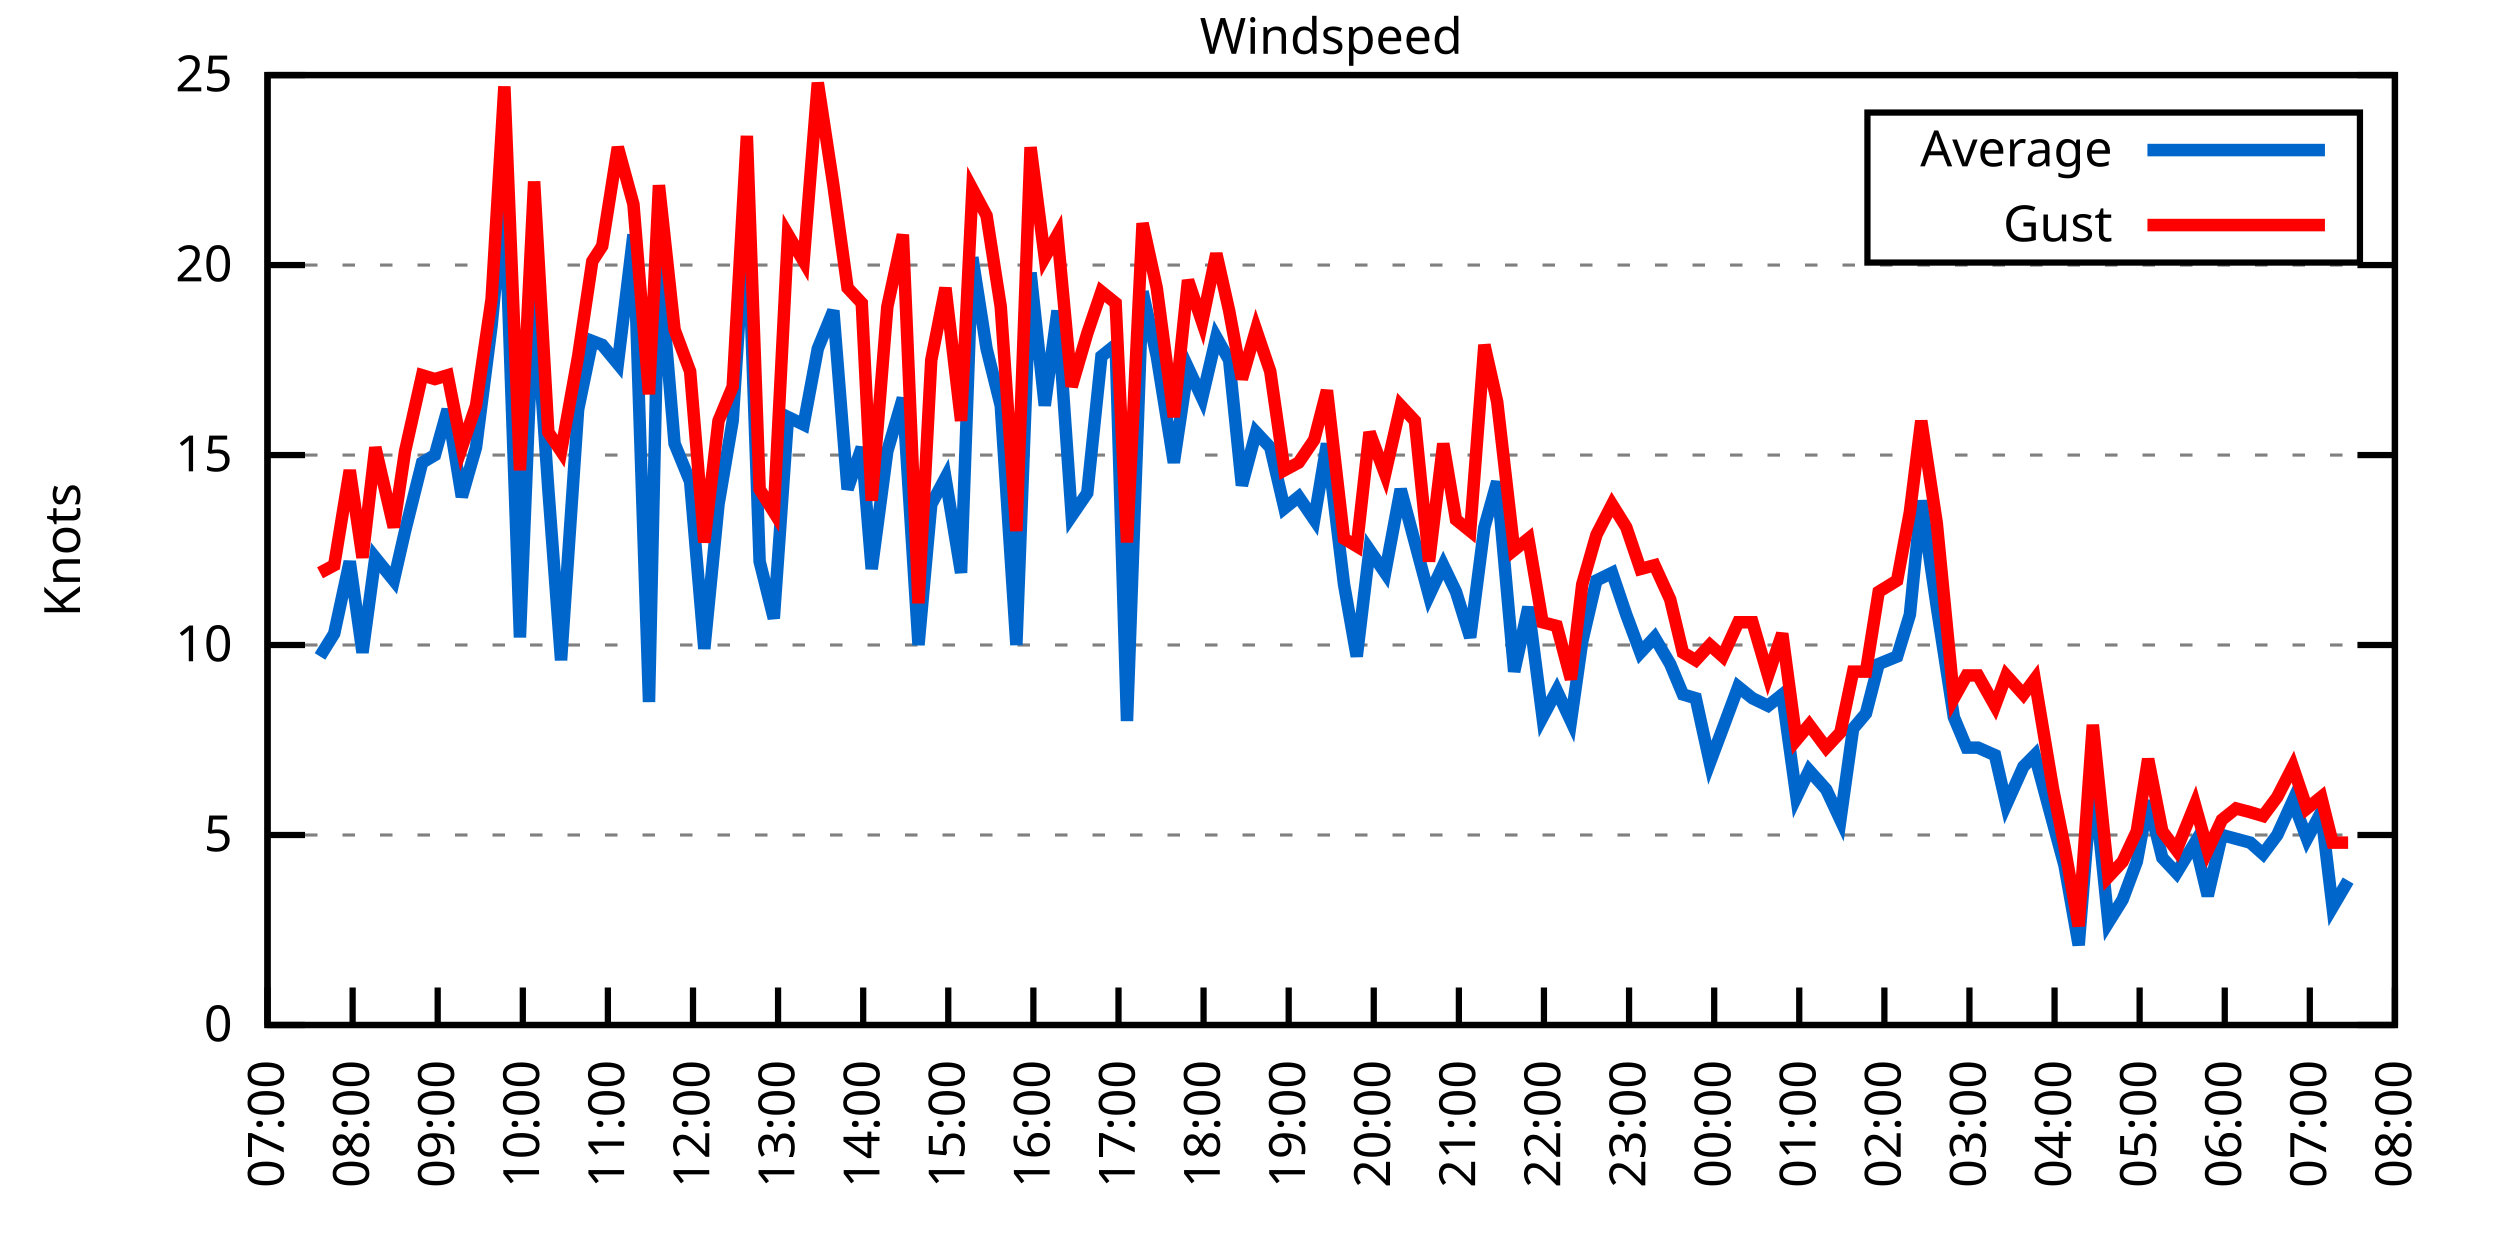
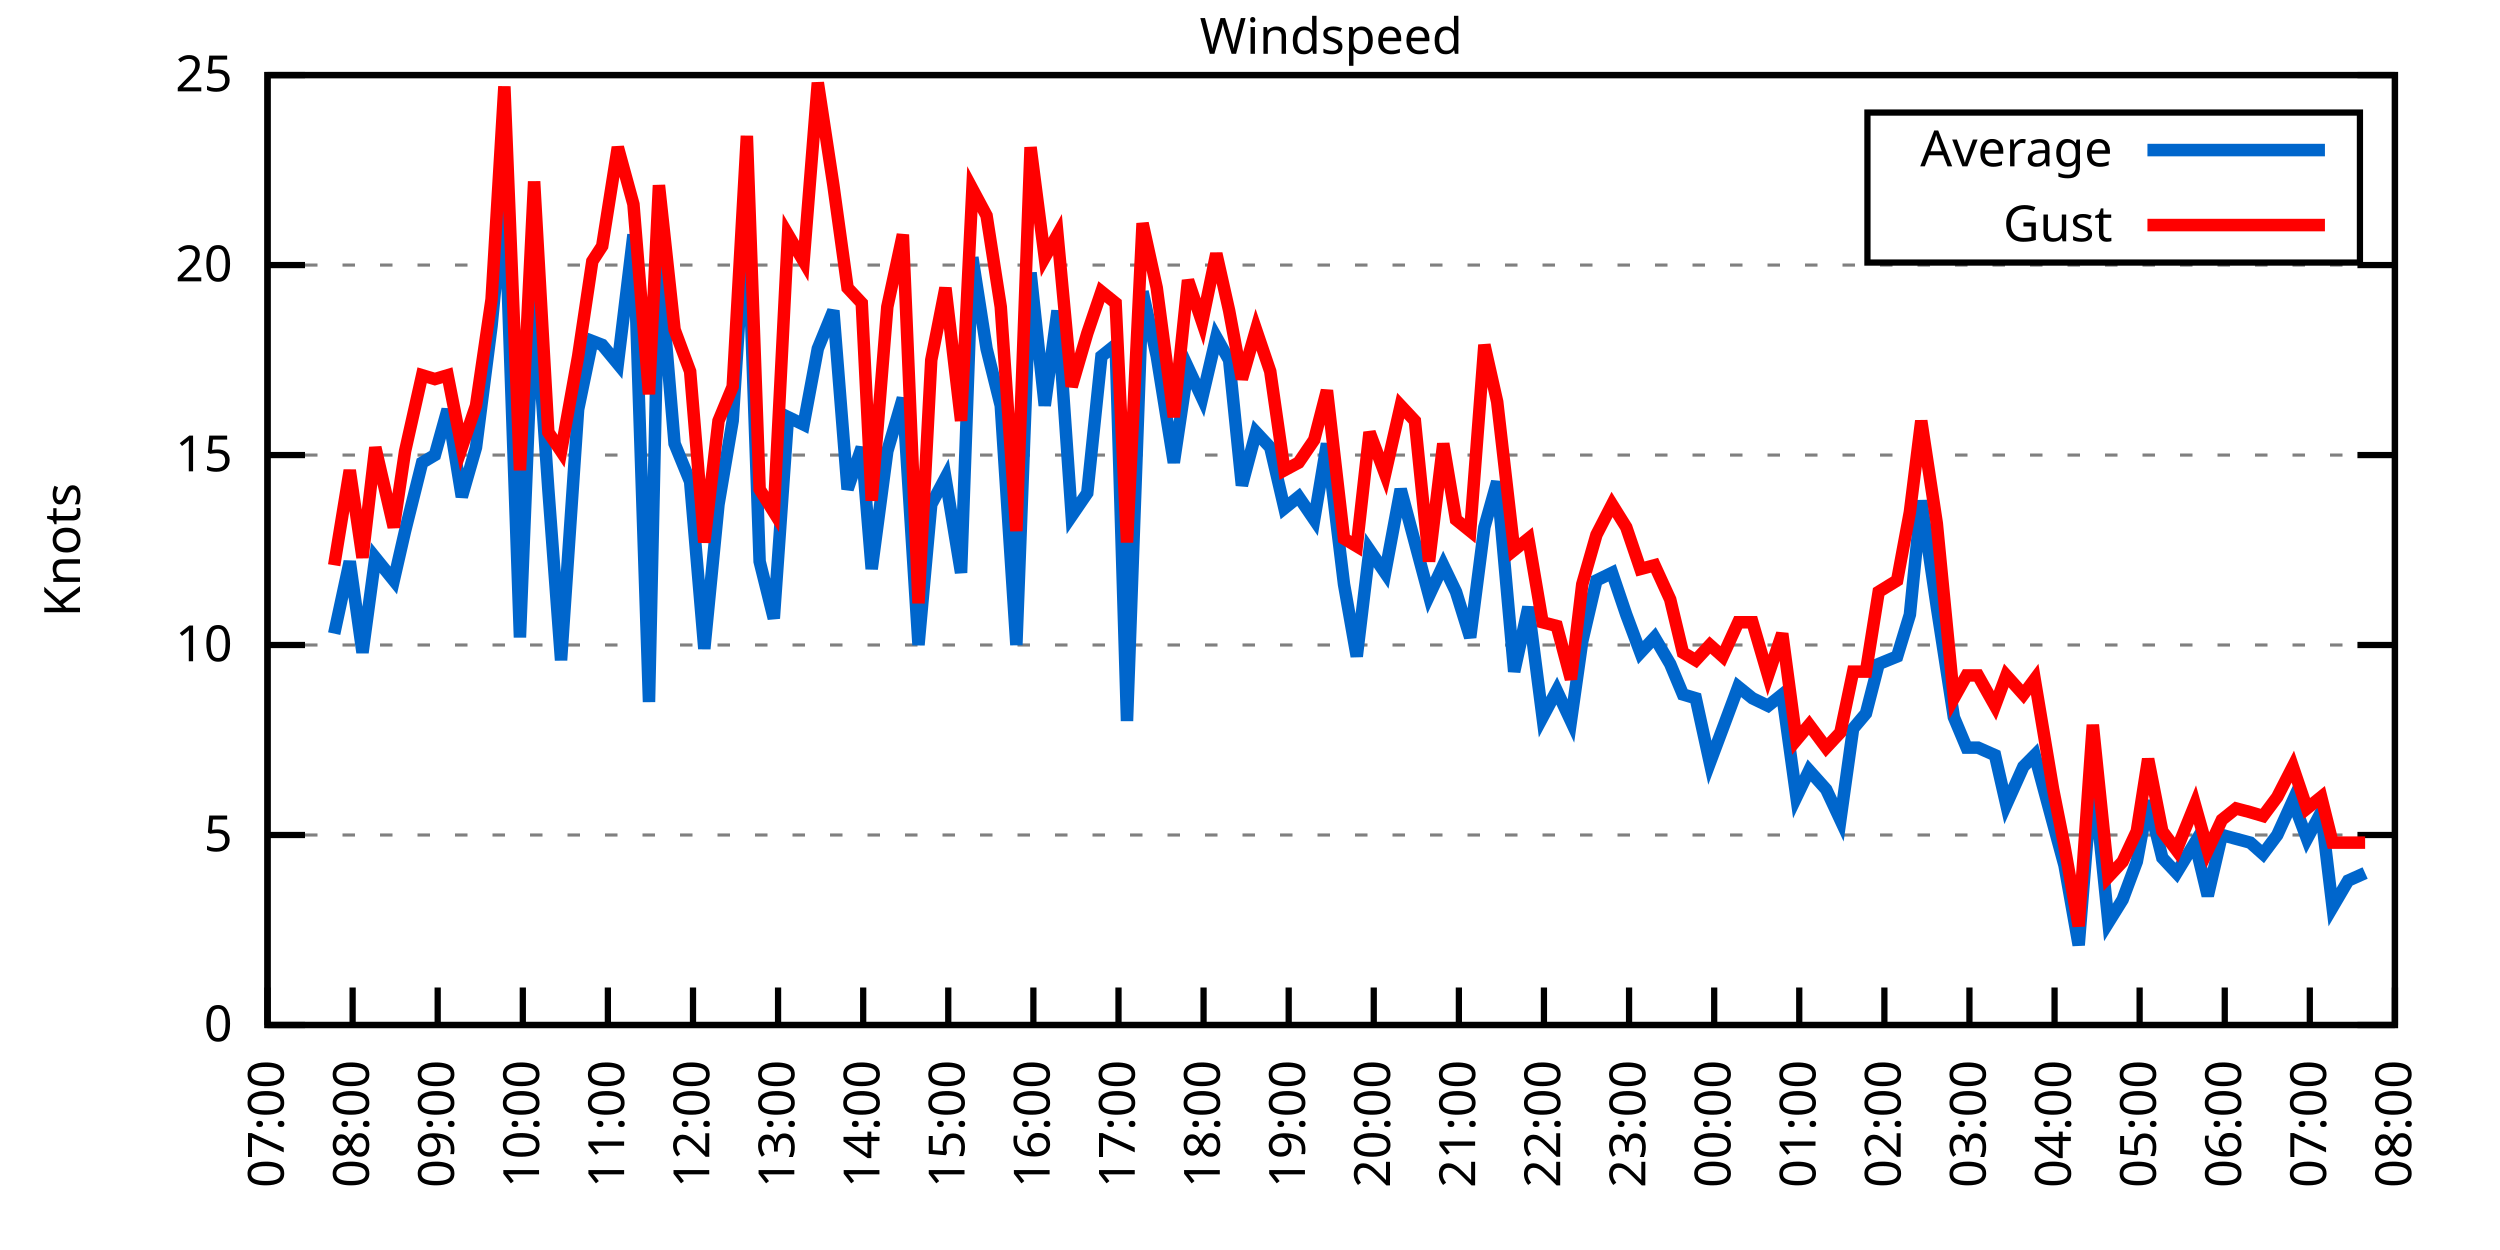
<svg xmlns="http://www.w3.org/2000/svg" xmlns:xlink="http://www.w3.org/1999/xlink" width="400" height="200" viewBox="0 0 400 200">
  <g id="gnuplot_canvas">
    <rect x="0" y="0" width="400" height="200" fill="none" />
    <defs>
      <circle id="gpDot" r="0.5" stroke-width="0.5" stroke="currentColor" />
      <path id="gpPt0" stroke-width="0.333" stroke="currentColor" d="M-1,0 h2 M0,-1 v2" />
      <path id="gpPt1" stroke-width="0.333" stroke="currentColor" d="M-1,-1 L1,1 M1,-1 L-1,1" />
      <path id="gpPt2" stroke-width="0.333" stroke="currentColor" d="M-1,0 L1,0 M0,-1 L0,1 M-1,-1 L1,1 M-1,1 L1,-1" />
      <rect id="gpPt3" stroke-width="0.333" stroke="currentColor" x="-1" y="-1" width="2" height="2" />
      <rect id="gpPt4" stroke-width="0.333" stroke="currentColor" fill="currentColor" x="-1" y="-1" width="2" height="2" />
      <circle id="gpPt5" stroke-width="0.333" stroke="currentColor" cx="0" cy="0" r="1" />
      <use xlink:href="#gpPt5" id="gpPt6" fill="currentColor" stroke="none" />
      <path id="gpPt7" stroke-width="0.333" stroke="currentColor" d="M0,-1.33 L-1.33,0.67 L1.33,0.67 z" />
      <use xlink:href="#gpPt7" id="gpPt8" fill="currentColor" stroke="none" />
      <use xlink:href="#gpPt7" id="gpPt9" stroke="currentColor" transform="rotate(180)" />
      <use xlink:href="#gpPt9" id="gpPt10" fill="currentColor" stroke="none" />
      <use xlink:href="#gpPt3" id="gpPt11" stroke="currentColor" transform="rotate(45)" />
      <use xlink:href="#gpPt11" id="gpPt12" fill="currentColor" stroke="none" />
      <path id="gpPt13" stroke-width="0.333" stroke="currentColor" d="M0,1.330 L1.265,0.411 L0.782,-1.067 L-0.782,-1.076 L-1.265,0.411 z" />
      <use xlink:href="#gpPt13" id="gpPt14" fill="currentColor" stroke="none" />
      <filter id="textbox" filterUnits="objectBoundingBox" x="0" y="0" height="1" width="1">
        <feFlood flood-color="white" flood-opacity="1" result="bgnd" />
        <feComposite in="SourceGraphic" in2="bgnd" operator="atop" />
      </filter>
      <filter id="greybox" filterUnits="objectBoundingBox" x="0" y="0" height="1" width="1">
        <feFlood flood-color="lightgrey" flood-opacity="1" result="grey" />
        <feComposite in="SourceGraphic" in2="grey" operator="atop" />
      </filter>
    </defs>
    <g fill="none" color="white" stroke="currentColor" stroke-width="1.00" stroke-linecap="butt" stroke-linejoin="miter">
</g>
    <g fill="none" color="black" stroke="currentColor" stroke-width="1.00" stroke-linecap="butt" stroke-linejoin="miter">
      <g stroke="none" shape-rendering="crispEdges">
        <polygon fill="rgb(255, 255, 255)" points="42.80,164.00 383.18,164.00 383.18,12.02 42.80,12.02 " />
      </g>
    </g>
    <g fill="none" color="black" stroke="currentColor" stroke-width="1.00" stroke-linecap="butt" stroke-linejoin="miter">
</g>
    <g fill="none" color="black" stroke="black" stroke-width="0.50" stroke-linecap="butt" stroke-linejoin="miter">
</g>
    <g fill="none" color="gray" stroke="currentColor" stroke-width="0.50" stroke-linecap="butt" stroke-linejoin="miter">
      <path stroke="gray" stroke-dasharray="2,4" class="gridline" d="M42.80,164.00 L383.19,164.00  " />
    </g>
    <g fill="none" color="gray" stroke="gray" stroke-width="1.00" stroke-linecap="butt" stroke-linejoin="miter">
</g>
    <g fill="none" color="black" stroke="currentColor" stroke-width="1.00" stroke-linecap="butt" stroke-linejoin="miter">
      <path stroke="black" d="M42.80,164.00 L48.80,164.00 M383.19,164.00 L377.19,164.00  " />
      <g transform="translate(37.20,166.60)" stroke="none" fill="black" font-family="Sans" font-size="8.00" text-anchor="end">
        <text>
          <tspan font-family="Sans"> 0</tspan>
        </text>
      </g>
    </g>
    <g fill="none" color="black" stroke="currentColor" stroke-width="1.00" stroke-linecap="butt" stroke-linejoin="miter">
</g>
    <g fill="none" color="black" stroke="black" stroke-width="0.50" stroke-linecap="butt" stroke-linejoin="miter">
</g>
    <g fill="none" color="gray" stroke="currentColor" stroke-width="0.50" stroke-linecap="butt" stroke-linejoin="miter">
      <path stroke="gray" stroke-dasharray="2,4" class="gridline" d="M42.80,133.60 L383.19,133.60  " />
    </g>
    <g fill="none" color="gray" stroke="gray" stroke-width="1.00" stroke-linecap="butt" stroke-linejoin="miter">
</g>
    <g fill="none" color="black" stroke="currentColor" stroke-width="1.00" stroke-linecap="butt" stroke-linejoin="miter">
      <path stroke="black" d="M42.80,133.60 L48.80,133.60 M383.19,133.60 L377.19,133.60  " />
      <g transform="translate(37.20,136.20)" stroke="none" fill="black" font-family="Sans" font-size="8.00" text-anchor="end">
        <text>
          <tspan font-family="Sans"> 5</tspan>
        </text>
      </g>
    </g>
    <g fill="none" color="black" stroke="currentColor" stroke-width="1.00" stroke-linecap="butt" stroke-linejoin="miter">
</g>
    <g fill="none" color="black" stroke="black" stroke-width="0.50" stroke-linecap="butt" stroke-linejoin="miter">
</g>
    <g fill="none" color="gray" stroke="currentColor" stroke-width="0.50" stroke-linecap="butt" stroke-linejoin="miter">
      <path stroke="gray" stroke-dasharray="2,4" class="gridline" d="M42.80,103.20 L383.19,103.20  " />
    </g>
    <g fill="none" color="gray" stroke="gray" stroke-width="1.00" stroke-linecap="butt" stroke-linejoin="miter">
</g>
    <g fill="none" color="black" stroke="currentColor" stroke-width="1.00" stroke-linecap="butt" stroke-linejoin="miter">
      <path stroke="black" d="M42.80,103.20 L48.80,103.20 M383.19,103.20 L377.19,103.20  " />
      <g transform="translate(37.20,105.80)" stroke="none" fill="black" font-family="Sans" font-size="8.00" text-anchor="end">
        <text>
          <tspan font-family="Sans"> 10</tspan>
        </text>
      </g>
    </g>
    <g fill="none" color="black" stroke="currentColor" stroke-width="1.00" stroke-linecap="butt" stroke-linejoin="miter">
</g>
    <g fill="none" color="black" stroke="black" stroke-width="0.50" stroke-linecap="butt" stroke-linejoin="miter">
</g>
    <g fill="none" color="gray" stroke="currentColor" stroke-width="0.50" stroke-linecap="butt" stroke-linejoin="miter">
      <path stroke="gray" stroke-dasharray="2,4" class="gridline" d="M42.80,72.81 L383.19,72.81  " />
    </g>
    <g fill="none" color="gray" stroke="gray" stroke-width="1.00" stroke-linecap="butt" stroke-linejoin="miter">
</g>
    <g fill="none" color="black" stroke="currentColor" stroke-width="1.00" stroke-linecap="butt" stroke-linejoin="miter">
      <path stroke="black" d="M42.80,72.81 L48.80,72.81 M383.19,72.81 L377.19,72.81  " />
      <g transform="translate(37.20,75.41)" stroke="none" fill="black" font-family="Sans" font-size="8.00" text-anchor="end">
        <text>
          <tspan font-family="Sans"> 15</tspan>
        </text>
      </g>
    </g>
    <g fill="none" color="black" stroke="currentColor" stroke-width="1.00" stroke-linecap="butt" stroke-linejoin="miter">
</g>
    <g fill="none" color="black" stroke="black" stroke-width="0.50" stroke-linecap="butt" stroke-linejoin="miter">
</g>
    <g fill="none" color="gray" stroke="currentColor" stroke-width="0.50" stroke-linecap="butt" stroke-linejoin="miter">
      <path stroke="gray" stroke-dasharray="2,4" class="gridline" d="M42.80,42.41 L383.19,42.41  " />
    </g>
    <g fill="none" color="gray" stroke="gray" stroke-width="1.00" stroke-linecap="butt" stroke-linejoin="miter">
</g>
    <g fill="none" color="black" stroke="currentColor" stroke-width="1.00" stroke-linecap="butt" stroke-linejoin="miter">
      <path stroke="black" d="M42.80,42.41 L48.80,42.41 M383.19,42.41 L377.19,42.41  " />
      <g transform="translate(37.20,45.01)" stroke="none" fill="black" font-family="Sans" font-size="8.00" text-anchor="end">
        <text>
          <tspan font-family="Sans"> 20</tspan>
        </text>
      </g>
    </g>
    <g fill="none" color="black" stroke="currentColor" stroke-width="1.00" stroke-linecap="butt" stroke-linejoin="miter">
</g>
    <g fill="none" color="black" stroke="black" stroke-width="0.50" stroke-linecap="butt" stroke-linejoin="miter">
</g>
    <g fill="none" color="gray" stroke="currentColor" stroke-width="0.50" stroke-linecap="butt" stroke-linejoin="miter">
      <path stroke="gray" stroke-dasharray="2,4" class="gridline" d="M42.80,12.01 L383.19,12.01  " />
    </g>
    <g fill="none" color="gray" stroke="gray" stroke-width="1.00" stroke-linecap="butt" stroke-linejoin="miter">
</g>
    <g fill="none" color="black" stroke="currentColor" stroke-width="1.00" stroke-linecap="butt" stroke-linejoin="miter">
      <path stroke="black" d="M42.80,12.01 L48.80,12.01 M383.19,12.01 L377.19,12.01  " />
      <g transform="translate(37.20,14.61)" stroke="none" fill="black" font-family="Sans" font-size="8.00" text-anchor="end">
        <text>
          <tspan font-family="Sans"> 25</tspan>
        </text>
      </g>
    </g>
    <g fill="none" color="black" stroke="currentColor" stroke-width="1.00" stroke-linecap="butt" stroke-linejoin="miter">
      <path stroke="black" d="M42.80,164.00 L42.80,158.00  " />
      <g transform="translate(45.40,169.60) rotate(270.00)" stroke="none" fill="black" font-family="Sans" font-size="8.00" text-anchor="end">
        <text>
          <tspan font-family="Sans">07:00</tspan>
        </text>
      </g>
    </g>
    <g fill="none" color="black" stroke="currentColor" stroke-width="1.00" stroke-linecap="butt" stroke-linejoin="miter">
      <path stroke="black" d="M56.42,164.00 L56.42,158.00  " />
      <g transform="translate(59.02,169.60) rotate(270.00)" stroke="none" fill="black" font-family="Sans" font-size="8.00" text-anchor="end">
        <text>
          <tspan font-family="Sans">08:00</tspan>
        </text>
      </g>
    </g>
    <g fill="none" color="black" stroke="currentColor" stroke-width="1.00" stroke-linecap="butt" stroke-linejoin="miter">
      <path stroke="black" d="M70.03,164.00 L70.03,158.00  " />
      <g transform="translate(72.63,169.60) rotate(270.00)" stroke="none" fill="black" font-family="Sans" font-size="8.00" text-anchor="end">
        <text>
          <tspan font-family="Sans">09:00</tspan>
        </text>
      </g>
    </g>
    <g fill="none" color="black" stroke="currentColor" stroke-width="1.00" stroke-linecap="butt" stroke-linejoin="miter">
      <path stroke="black" d="M83.65,164.00 L83.65,158.00  " />
      <g transform="translate(86.25,169.60) rotate(270.00)" stroke="none" fill="black" font-family="Sans" font-size="8.00" text-anchor="end">
        <text>
          <tspan font-family="Sans">10:00</tspan>
        </text>
      </g>
    </g>
    <g fill="none" color="black" stroke="currentColor" stroke-width="1.00" stroke-linecap="butt" stroke-linejoin="miter">
      <path stroke="black" d="M97.26,164.00 L97.26,158.00  " />
      <g transform="translate(99.86,169.60) rotate(270.00)" stroke="none" fill="black" font-family="Sans" font-size="8.00" text-anchor="end">
        <text>
          <tspan font-family="Sans">11:00</tspan>
        </text>
      </g>
    </g>
    <g fill="none" color="black" stroke="currentColor" stroke-width="1.00" stroke-linecap="butt" stroke-linejoin="miter">
      <path stroke="black" d="M110.88,164.00 L110.88,158.00  " />
      <g transform="translate(113.48,169.60) rotate(270.00)" stroke="none" fill="black" font-family="Sans" font-size="8.00" text-anchor="end">
        <text>
          <tspan font-family="Sans">12:00</tspan>
        </text>
      </g>
    </g>
    <g fill="none" color="black" stroke="currentColor" stroke-width="1.00" stroke-linecap="butt" stroke-linejoin="miter">
      <path stroke="black" d="M124.49,164.00 L124.49,158.00  " />
      <g transform="translate(127.09,169.60) rotate(270.00)" stroke="none" fill="black" font-family="Sans" font-size="8.00" text-anchor="end">
        <text>
          <tspan font-family="Sans">13:00</tspan>
        </text>
      </g>
    </g>
    <g fill="none" color="black" stroke="currentColor" stroke-width="1.00" stroke-linecap="butt" stroke-linejoin="miter">
      <path stroke="black" d="M138.11,164.00 L138.11,158.00  " />
      <g transform="translate(140.71,169.60) rotate(270.00)" stroke="none" fill="black" font-family="Sans" font-size="8.00" text-anchor="end">
        <text>
          <tspan font-family="Sans">14:00</tspan>
        </text>
      </g>
    </g>
    <g fill="none" color="black" stroke="currentColor" stroke-width="1.00" stroke-linecap="butt" stroke-linejoin="miter">
      <path stroke="black" d="M151.72,164.00 L151.72,158.00  " />
      <g transform="translate(154.32,169.60) rotate(270.00)" stroke="none" fill="black" font-family="Sans" font-size="8.00" text-anchor="end">
        <text>
          <tspan font-family="Sans">15:00</tspan>
        </text>
      </g>
    </g>
    <g fill="none" color="black" stroke="currentColor" stroke-width="1.00" stroke-linecap="butt" stroke-linejoin="miter">
      <path stroke="black" d="M165.34,164.00 L165.34,158.00  " />
      <g transform="translate(167.94,169.60) rotate(270.00)" stroke="none" fill="black" font-family="Sans" font-size="8.00" text-anchor="end">
        <text>
          <tspan font-family="Sans">16:00</tspan>
        </text>
      </g>
    </g>
    <g fill="none" color="black" stroke="currentColor" stroke-width="1.00" stroke-linecap="butt" stroke-linejoin="miter">
      <path stroke="black" d="M178.96,164.00 L178.96,158.00  " />
      <g transform="translate(181.56,169.60) rotate(270.00)" stroke="none" fill="black" font-family="Sans" font-size="8.00" text-anchor="end">
        <text>
          <tspan font-family="Sans">17:00</tspan>
        </text>
      </g>
    </g>
    <g fill="none" color="black" stroke="currentColor" stroke-width="1.00" stroke-linecap="butt" stroke-linejoin="miter">
      <path stroke="black" d="M192.57,164.00 L192.57,158.00  " />
      <g transform="translate(195.17,169.60) rotate(270.00)" stroke="none" fill="black" font-family="Sans" font-size="8.00" text-anchor="end">
        <text>
          <tspan font-family="Sans">18:00</tspan>
        </text>
      </g>
    </g>
    <g fill="none" color="black" stroke="currentColor" stroke-width="1.00" stroke-linecap="butt" stroke-linejoin="miter">
      <path stroke="black" d="M206.19,164.00 L206.19,158.00  " />
      <g transform="translate(208.79,169.60) rotate(270.00)" stroke="none" fill="black" font-family="Sans" font-size="8.00" text-anchor="end">
        <text>
          <tspan font-family="Sans">19:00</tspan>
        </text>
      </g>
    </g>
    <g fill="none" color="black" stroke="currentColor" stroke-width="1.00" stroke-linecap="butt" stroke-linejoin="miter">
      <path stroke="black" d="M219.80,164.00 L219.80,158.00  " />
      <g transform="translate(222.40,169.60) rotate(270.00)" stroke="none" fill="black" font-family="Sans" font-size="8.00" text-anchor="end">
        <text>
          <tspan font-family="Sans">20:00</tspan>
        </text>
      </g>
    </g>
    <g fill="none" color="black" stroke="currentColor" stroke-width="1.00" stroke-linecap="butt" stroke-linejoin="miter">
      <path stroke="black" d="M233.42,164.00 L233.42,158.00  " />
      <g transform="translate(236.02,169.60) rotate(270.00)" stroke="none" fill="black" font-family="Sans" font-size="8.00" text-anchor="end">
        <text>
          <tspan font-family="Sans">21:00</tspan>
        </text>
      </g>
    </g>
    <g fill="none" color="black" stroke="currentColor" stroke-width="1.00" stroke-linecap="butt" stroke-linejoin="miter">
      <path stroke="black" d="M247.03,164.00 L247.03,158.00  " />
      <g transform="translate(249.63,169.60) rotate(270.00)" stroke="none" fill="black" font-family="Sans" font-size="8.00" text-anchor="end">
        <text>
          <tspan font-family="Sans">22:00</tspan>
        </text>
      </g>
    </g>
    <g fill="none" color="black" stroke="currentColor" stroke-width="1.00" stroke-linecap="butt" stroke-linejoin="miter">
      <path stroke="black" d="M260.65,164.00 L260.65,158.00  " />
      <g transform="translate(263.25,169.60) rotate(270.00)" stroke="none" fill="black" font-family="Sans" font-size="8.00" text-anchor="end">
        <text>
          <tspan font-family="Sans">23:00</tspan>
        </text>
      </g>
    </g>
    <g fill="none" color="black" stroke="currentColor" stroke-width="1.00" stroke-linecap="butt" stroke-linejoin="miter">
      <path stroke="black" d="M274.27,164.00 L274.27,158.00  " />
      <g transform="translate(276.87,169.60) rotate(270.00)" stroke="none" fill="black" font-family="Sans" font-size="8.00" text-anchor="end">
        <text>
          <tspan font-family="Sans">00:00</tspan>
        </text>
      </g>
    </g>
    <g fill="none" color="black" stroke="currentColor" stroke-width="1.00" stroke-linecap="butt" stroke-linejoin="miter">
      <path stroke="black" d="M287.88,164.00 L287.88,158.00  " />
      <g transform="translate(290.48,169.60) rotate(270.00)" stroke="none" fill="black" font-family="Sans" font-size="8.00" text-anchor="end">
        <text>
          <tspan font-family="Sans">01:00</tspan>
        </text>
      </g>
    </g>
    <g fill="none" color="black" stroke="currentColor" stroke-width="1.00" stroke-linecap="butt" stroke-linejoin="miter">
      <path stroke="black" d="M301.50,164.00 L301.50,158.00  " />
      <g transform="translate(304.10,169.60) rotate(270.00)" stroke="none" fill="black" font-family="Sans" font-size="8.00" text-anchor="end">
        <text>
          <tspan font-family="Sans">02:00</tspan>
        </text>
      </g>
    </g>
    <g fill="none" color="black" stroke="currentColor" stroke-width="1.00" stroke-linecap="butt" stroke-linejoin="miter">
      <path stroke="black" d="M315.11,164.00 L315.11,158.00  " />
      <g transform="translate(317.71,169.60) rotate(270.00)" stroke="none" fill="black" font-family="Sans" font-size="8.00" text-anchor="end">
        <text>
          <tspan font-family="Sans">03:00</tspan>
        </text>
      </g>
    </g>
    <g fill="none" color="black" stroke="currentColor" stroke-width="1.00" stroke-linecap="butt" stroke-linejoin="miter">
      <path stroke="black" d="M328.73,164.00 L328.73,158.00  " />
      <g transform="translate(331.33,169.60) rotate(270.00)" stroke="none" fill="black" font-family="Sans" font-size="8.00" text-anchor="end">
        <text>
          <tspan font-family="Sans">04:00</tspan>
        </text>
      </g>
    </g>
    <g fill="none" color="black" stroke="currentColor" stroke-width="1.00" stroke-linecap="butt" stroke-linejoin="miter">
      <path stroke="black" d="M342.34,164.00 L342.34,158.00  " />
      <g transform="translate(344.94,169.60) rotate(270.00)" stroke="none" fill="black" font-family="Sans" font-size="8.00" text-anchor="end">
        <text>
          <tspan font-family="Sans">05:00</tspan>
        </text>
      </g>
    </g>
    <g fill="none" color="black" stroke="currentColor" stroke-width="1.00" stroke-linecap="butt" stroke-linejoin="miter">
      <path stroke="black" d="M355.96,164.00 L355.96,158.00  " />
      <g transform="translate(358.56,169.60) rotate(270.00)" stroke="none" fill="black" font-family="Sans" font-size="8.00" text-anchor="end">
        <text>
          <tspan font-family="Sans">06:00</tspan>
        </text>
      </g>
    </g>
    <g fill="none" color="black" stroke="currentColor" stroke-width="1.00" stroke-linecap="butt" stroke-linejoin="miter">
      <path stroke="black" d="M369.57,164.00 L369.57,158.00  " />
      <g transform="translate(372.17,169.60) rotate(270.00)" stroke="none" fill="black" font-family="Sans" font-size="8.00" text-anchor="end">
        <text>
          <tspan font-family="Sans">07:00</tspan>
        </text>
      </g>
    </g>
    <g fill="none" color="black" stroke="currentColor" stroke-width="1.00" stroke-linecap="butt" stroke-linejoin="miter">
      <path stroke="black" d="M383.19,164.00 L383.19,158.00  " />
      <g transform="translate(385.79,169.60) rotate(270.00)" stroke="none" fill="black" font-family="Sans" font-size="8.00" text-anchor="end">
        <text>
          <tspan font-family="Sans">08:00</tspan>
        </text>
      </g>
    </g>
    <g fill="none" color="black" stroke="currentColor" stroke-width="1.00" stroke-linecap="butt" stroke-linejoin="miter">
</g>
    <g fill="none" color="black" stroke="currentColor" stroke-width="1.00" stroke-linecap="butt" stroke-linejoin="miter">
      <path stroke="black" d="M42.80,12.01 L42.80,164.00 L383.19,164.00 L383.19,12.01 L42.80,12.01 Z  " />
    </g>
    <g fill="none" color="black" stroke="currentColor" stroke-width="1.00" stroke-linecap="butt" stroke-linejoin="miter">
</g>
    <g fill="none" color="black" stroke="currentColor" stroke-width="1.00" stroke-linecap="butt" stroke-linejoin="miter">
      <path stroke="black" d="M298.79,42.01 L298.79,18.01 L377.59,18.01 L377.59,42.01 L298.79,42.01 Z  " />
    </g>
    <g id="Windspeed_plot_1">
      <g fill="none" color="white" stroke="black" stroke-width="2.00" stroke-linecap="butt" stroke-linejoin="miter">
</g>
      <g fill="none" color="black" stroke="currentColor" stroke-width="2.00" stroke-linecap="butt" stroke-linejoin="miter">
        <g transform="translate(337.99,26.61)" stroke="none" fill="black" font-family="Sans" font-size="8.00" text-anchor="end">
          <text>
            <tspan font-family="Sans">Average</tspan>
          </text>
        </g>
      </g>
      <g fill="none" color="black" stroke="currentColor" stroke-width="2.00" stroke-linecap="butt" stroke-linejoin="miter">
-         <path stroke="rgb(  0, 102, 204)" d="M343.59,24.01 L371.99,24.01 M51.20,105.03 L53.47,101.38 L55.96,89.83 L58.00,104.42 L60.05,89.22 L63.00,92.87   L64.81,84.97 L67.54,74.02 L69.58,72.81 L71.62,65.51 L73.89,79.49 L76.16,71.59 L78.65,52.14 L80.70,30.86   L83.19,101.99 L85.46,45.45 L87.73,78.28 L89.77,105.64 L92.50,65.51 L94.77,54.57 L96.35,55.18 L98.85,58.21   L101.35,37.54 L103.84,112.32 L105.43,41.19 L107.93,70.98 L110.42,77.06 L112.69,103.81 L114.96,80.71 L117.23,67.33   L119.50,32.07 L121.54,89.83 L123.81,98.95 L126.08,66.73 L128.58,67.94 L130.85,55.78 L133.34,49.70 L135.61,78.28   L137.88,71.59 L139.47,91.04 L141.97,72.20 L144.46,63.69 L146.96,103.20 L149.00,80.71 L151.27,76.45 L153.77,91.65   L155.58,41.19 L157.85,55.78 L160.12,64.90 L162.62,103.20 L164.89,43.62 L167.16,64.90 L169.20,49.70 L171.47,82.53   L173.96,78.89 L176.23,57.00 L178.50,55.18 L180.32,115.36 L182.81,46.66 L185.08,57.00 L187.81,74.02 L190.08,58.82   L192.34,63.69 L194.61,53.96 L196.66,57.61 L198.70,77.67 L200.97,69.16 L203.24,71.59 L205.51,81.32 L207.78,79.49   L210.27,83.14 L212.31,70.98 L215.04,93.48 L217.08,105.03 L219.12,88.00 L221.62,91.65 L224.11,78.28 L226.38,86.79   L228.65,95.30 L230.92,90.44 L232.96,94.69 L235.23,101.99 L237.50,84.36 L239.55,77.06 L242.27,107.46 L244.54,97.12   L246.81,114.76 L249.08,110.50 L251.35,115.36 L253.16,102.60 L255.43,92.87 L257.93,91.65 L260.20,98.34 L262.47,104.42   L264.73,101.99 L267.23,106.24 L269.27,111.11 L271.32,111.72 L273.58,122.05 L275.63,116.58 L278.12,109.89 L280.39,111.72   L282.89,112.93 L285.16,111.11 L287.43,127.52 L289.47,123.27 L292.19,126.31 L294.46,131.17 L296.50,116.58 L298.55,114.15   L300.59,106.24 L303.54,105.03 L305.58,98.34 L307.40,80.10 L309.89,97.12 L312.62,114.76 L314.66,119.62 L316.47,119.62   L319.20,120.83 L321.01,128.74 L323.74,122.66 L325.55,120.83 L328.50,131.78 L330.32,138.47 L332.59,151.23 L334.85,123.27   L337.35,147.59 L339.62,143.94 L341.89,137.86 L343.70,128.13 L345.97,137.25 L348.24,139.68 L351.19,134.82 L353.24,143.33   L355.50,133.60 L357.77,134.21 L360.04,134.82 L362.09,136.64 L364.36,133.60 L366.85,128.13 L369.12,134.21 L371.39,129.95   L373.21,145.15 L375.70,140.90  " />
+         <path stroke="rgb(  0, 102, 204)" d="M343.59,24.01 L371.99,24.01 M53.47,101.38 L55.96,89.83 L58.00,104.42 L60.05,89.22 L63.00,92.87 L64.81,84.97   L67.54,74.02 L69.58,72.81 L71.62,65.51 L73.89,79.49 L76.16,71.59 L78.65,52.14 L80.70,30.86 L83.19,101.99   L85.46,45.45 L87.73,78.28 L89.77,105.64 L92.50,65.51 L94.77,54.57 L96.35,55.18 L98.85,58.21 L101.35,37.54   L103.84,112.32 L105.43,41.19 L107.93,70.98 L110.42,77.06 L112.69,103.81 L114.96,80.71 L117.23,67.33 L119.50,32.07   L121.54,89.83 L123.81,98.95 L126.08,66.73 L128.58,67.94 L130.85,55.78 L133.34,49.70 L135.61,78.28 L137.88,71.59   L139.47,91.04 L141.97,72.20 L144.46,63.69 L146.96,103.20 L149.00,80.71 L151.27,76.45 L153.77,91.65 L155.58,41.19   L157.85,55.78 L160.12,64.90 L162.62,103.20 L164.89,43.62 L167.16,64.90 L169.20,49.70 L171.47,82.53 L173.96,78.89   L176.23,57.00 L178.50,55.18 L180.32,115.36 L182.81,46.66 L185.08,57.00 L187.81,74.02 L190.08,58.82 L192.34,63.69   L194.61,53.96 L196.66,57.61 L198.70,77.67 L200.97,69.16 L203.24,71.59 L205.51,81.32 L207.78,79.49 L210.27,83.14   L212.31,70.98 L215.04,93.48 L217.08,105.03 L219.12,88.00 L221.62,91.65 L224.11,78.28 L226.38,86.79 L228.65,95.30   L230.92,90.44 L232.96,94.69 L235.23,101.99 L237.50,84.36 L239.55,77.06 L242.27,107.46 L244.54,97.12 L246.81,114.76   L249.08,110.50 L251.35,115.36 L253.16,102.60 L255.43,92.87 L257.93,91.65 L260.20,98.34 L262.47,104.42 L264.73,101.99   L267.23,106.24 L269.27,111.11 L271.32,111.72 L273.58,122.05 L275.63,116.58 L278.12,109.89 L280.39,111.72 L282.89,112.93   L285.16,111.11 L287.43,127.52 L289.47,123.27 L292.19,126.31 L294.46,131.17 L296.50,116.58 L298.55,114.15 L300.59,106.24   L303.54,105.03 L305.58,98.34 L307.40,80.10 L309.89,97.12 L312.62,114.76 L314.66,119.62 L316.47,119.62 L319.20,120.83   L321.01,128.74 L323.74,122.66 L325.55,120.83 L328.50,131.78 L330.32,138.47 L332.59,151.23 L334.85,123.27 L337.35,147.59   L339.62,143.94 L341.89,137.86 L343.70,128.13 L345.97,137.25 L348.24,139.68 L351.19,134.82 L353.24,143.33 L355.50,133.60   L357.77,134.21 L360.04,134.82 L362.09,136.64 L364.36,133.60 L366.85,128.13 L369.12,134.21 L371.39,129.95 L373.21,145.15   L375.70,140.90 L378.42,139.68  " />
      </g>
    </g>
    <g id="Windspeed_plot_2">
      <g fill="none" color="black" stroke="currentColor" stroke-width="2.00" stroke-linecap="butt" stroke-linejoin="miter">
        <g transform="translate(337.99,38.61)" stroke="none" fill="black" font-family="Sans" font-size="8.00" text-anchor="end">
          <text>
            <tspan font-family="Sans">Gust</tspan>
          </text>
        </g>
      </g>
      <g fill="none" color="black" stroke="currentColor" stroke-width="2.00" stroke-linecap="butt" stroke-linejoin="miter">
-         <path stroke="rgb(255,   0,   0)" d="M343.59,36.01 L371.99,36.01 M51.20,91.65 L53.47,90.44 L55.96,75.24 L58.00,89.22 L60.05,71.59 L63.00,84.36   L64.81,72.20 L67.54,60.04 L69.58,60.65 L71.62,60.04 L73.89,71.59 L76.16,64.90 L78.65,47.88 L80.70,13.83   L83.19,75.24 L85.46,29.03 L87.73,69.16 L89.77,72.20 L92.50,57.00 L94.77,41.80 L96.35,39.37 L98.85,23.56   L101.35,32.68 L103.84,63.08 L105.43,29.64 L107.93,52.74 L110.42,59.43 L112.69,86.79 L114.96,67.33 L117.23,61.86   L119.50,21.74 L121.54,78.28 L123.81,81.93 L126.08,37.54 L128.58,41.80 L130.85,13.23 L133.34,29.64 L135.61,46.06   L137.88,48.49 L139.47,80.10 L141.97,49.10 L144.46,37.54 L146.96,96.52 L149.00,57.61 L151.27,46.06 L153.77,67.33   L155.58,30.25 L157.85,34.50 L160.12,49.10 L162.62,84.97 L164.89,23.56 L167.16,41.19 L169.20,37.54 L171.47,61.86   L173.96,53.35 L176.23,46.66 L178.50,48.49 L180.32,86.79 L182.81,35.72 L185.08,46.06 L187.81,66.73 L190.08,44.84   L192.34,51.53 L194.61,40.58 L196.66,49.70 L198.70,60.65 L200.97,52.74 L203.24,59.43 L205.51,75.24 L207.78,74.02   L210.27,70.37 L212.31,62.47 L215.04,86.18 L217.08,87.40 L219.12,69.16 L221.62,75.85 L224.11,64.90 L226.38,67.33   L228.65,89.83 L230.92,70.98 L232.96,83.14 L235.23,84.97 L237.50,55.18 L239.55,64.29 L242.27,88.00 L244.54,86.18   L246.81,99.56 L249.08,100.16 L251.35,108.68 L253.16,93.48 L255.43,85.57 L257.93,80.71 L260.20,84.36 L262.47,91.04   L264.73,90.44 L267.23,95.91 L269.27,104.42 L271.32,105.64 L273.58,103.20 L275.63,105.03 L278.12,99.56 L280.39,99.56   L282.89,108.07 L285.16,101.38 L287.43,118.40 L289.47,115.97 L292.19,119.62 L294.46,117.19 L296.50,107.46 L298.55,107.46   L300.59,94.69 L303.54,92.87 L305.58,81.93 L307.40,67.33 L309.89,83.75 L312.62,111.72 L314.66,108.07 L316.47,108.07   L319.20,112.93 L321.01,108.07 L323.74,111.11 L325.55,108.68 L328.50,126.31 L330.32,135.43 L332.59,148.19 L334.85,115.97   L337.35,140.29 L339.62,137.86 L341.89,132.99 L343.70,121.44 L345.97,132.99 L348.24,136.03 L351.19,128.74 L353.24,136.03   L355.50,131.17 L357.77,129.35 L360.04,129.95 L362.09,130.56 L364.36,127.52 L366.85,122.66 L369.12,129.35 L371.39,127.52   L373.21,134.82 L375.70,134.82  " />
+         <path stroke="rgb(255,   0,   0)" d="M343.59,36.01 L371.99,36.01 M53.47,90.44 L55.96,75.24 L58.00,89.22 L60.05,71.59 L63.00,84.36 L64.81,72.20   L67.54,60.04 L69.58,60.65 L71.62,60.04 L73.89,71.59 L76.16,64.90 L78.65,47.88 L80.70,13.83 L83.19,75.24   L85.46,29.03 L87.73,69.16 L89.77,72.20 L92.50,57.00 L94.77,41.80 L96.35,39.37 L98.85,23.56 L101.35,32.68   L103.84,63.08 L105.43,29.64 L107.93,52.74 L110.42,59.43 L112.69,86.79 L114.96,67.33 L117.23,61.86 L119.50,21.74   L121.54,78.28 L123.81,81.93 L126.08,37.54 L128.58,41.80 L130.85,13.23 L133.34,29.64 L135.61,46.06 L137.88,48.49   L139.47,80.10 L141.97,49.10 L144.46,37.54 L146.96,96.52 L149.00,57.61 L151.27,46.06 L153.77,67.33 L155.58,30.25   L157.85,34.50 L160.12,49.10 L162.62,84.97 L164.89,23.56 L167.16,41.19 L169.20,37.54 L171.47,61.86 L173.96,53.35   L176.23,46.66 L178.50,48.49 L180.32,86.79 L182.81,35.72 L185.08,46.06 L187.81,66.73 L190.08,44.84 L192.34,51.53   L194.61,40.58 L196.66,49.70 L198.70,60.65 L200.97,52.74 L203.24,59.43 L205.51,75.24 L207.78,74.02 L210.27,70.37   L212.31,62.47 L215.04,86.18 L217.08,87.40 L219.12,69.16 L221.62,75.85 L224.11,64.90 L226.38,67.33 L228.65,89.83   L230.92,70.98 L232.96,83.14 L235.23,84.97 L237.50,55.18 L239.55,64.29 L242.27,88.00 L244.54,86.18 L246.81,99.56   L249.08,100.16 L251.35,108.68 L253.16,93.48 L255.43,85.57 L257.93,80.71 L260.20,84.36 L262.47,91.04 L264.73,90.44   L267.23,95.91 L269.27,104.42 L271.32,105.64 L273.58,103.20 L275.63,105.03 L278.12,99.56 L280.39,99.56 L282.89,108.07   L285.16,101.38 L287.43,118.40 L289.47,115.97 L292.19,119.62 L294.46,117.19 L296.50,107.46 L298.55,107.46 L300.59,94.69   L303.54,92.87 L305.58,81.93 L307.40,67.33 L309.89,83.75 L312.62,111.72 L314.66,108.07 L316.47,108.07 L319.20,112.93   L321.01,108.07 L323.74,111.11 L325.55,108.68 L328.50,126.31 L330.32,135.43 L332.59,148.19 L334.85,115.97 L337.35,140.29   L339.62,137.86 L341.89,132.99 L343.70,121.44 L345.97,132.99 L348.24,136.03 L351.19,128.74 L353.24,136.03 L355.50,131.17   L357.77,129.35 L360.04,129.95 L362.09,130.56 L364.36,127.52 L366.85,122.66 L369.12,129.35 L371.39,127.52 L373.21,134.82   L375.70,134.82 L378.42,134.82  " />
      </g>
    </g>
    <g fill="none" color="black" stroke="currentColor" stroke-width="2.00" stroke-linecap="butt" stroke-linejoin="miter">
</g>
    <g fill="none" color="black" stroke="black" stroke-width="1.00" stroke-linecap="butt" stroke-linejoin="miter">
</g>
    <g fill="none" color="black" stroke="currentColor" stroke-width="1.00" stroke-linecap="butt" stroke-linejoin="miter">
      <path stroke="black" d="M42.80,12.01 L42.80,164.00 L383.19,164.00 L383.19,12.01 L42.80,12.01 Z  " />
      <g transform="translate(12.80,88.01) rotate(270.00)" stroke="none" fill="black" font-family="Sans" font-size="8.00" text-anchor="middle">
        <text>
          <tspan font-family="Sans">Knots</tspan>
        </text>
      </g>
    </g>
    <g fill="none" color="black" stroke="currentColor" stroke-width="1.00" stroke-linecap="butt" stroke-linejoin="miter">
</g>
    <g fill="none" color="black" stroke="currentColor" stroke-width="1.00" stroke-linecap="butt" stroke-linejoin="miter">
      <g transform="translate(212.99,8.61)" stroke="none" fill="black" font-family="Sans" font-size="8.00" text-anchor="middle">
        <text>
          <tspan font-family="Sans">Windspeed</tspan>
        </text>
      </g>
    </g>
    <g fill="none" color="black" stroke="currentColor" stroke-width="1.00" stroke-linecap="butt" stroke-linejoin="miter">
</g>
  </g>
</svg>
